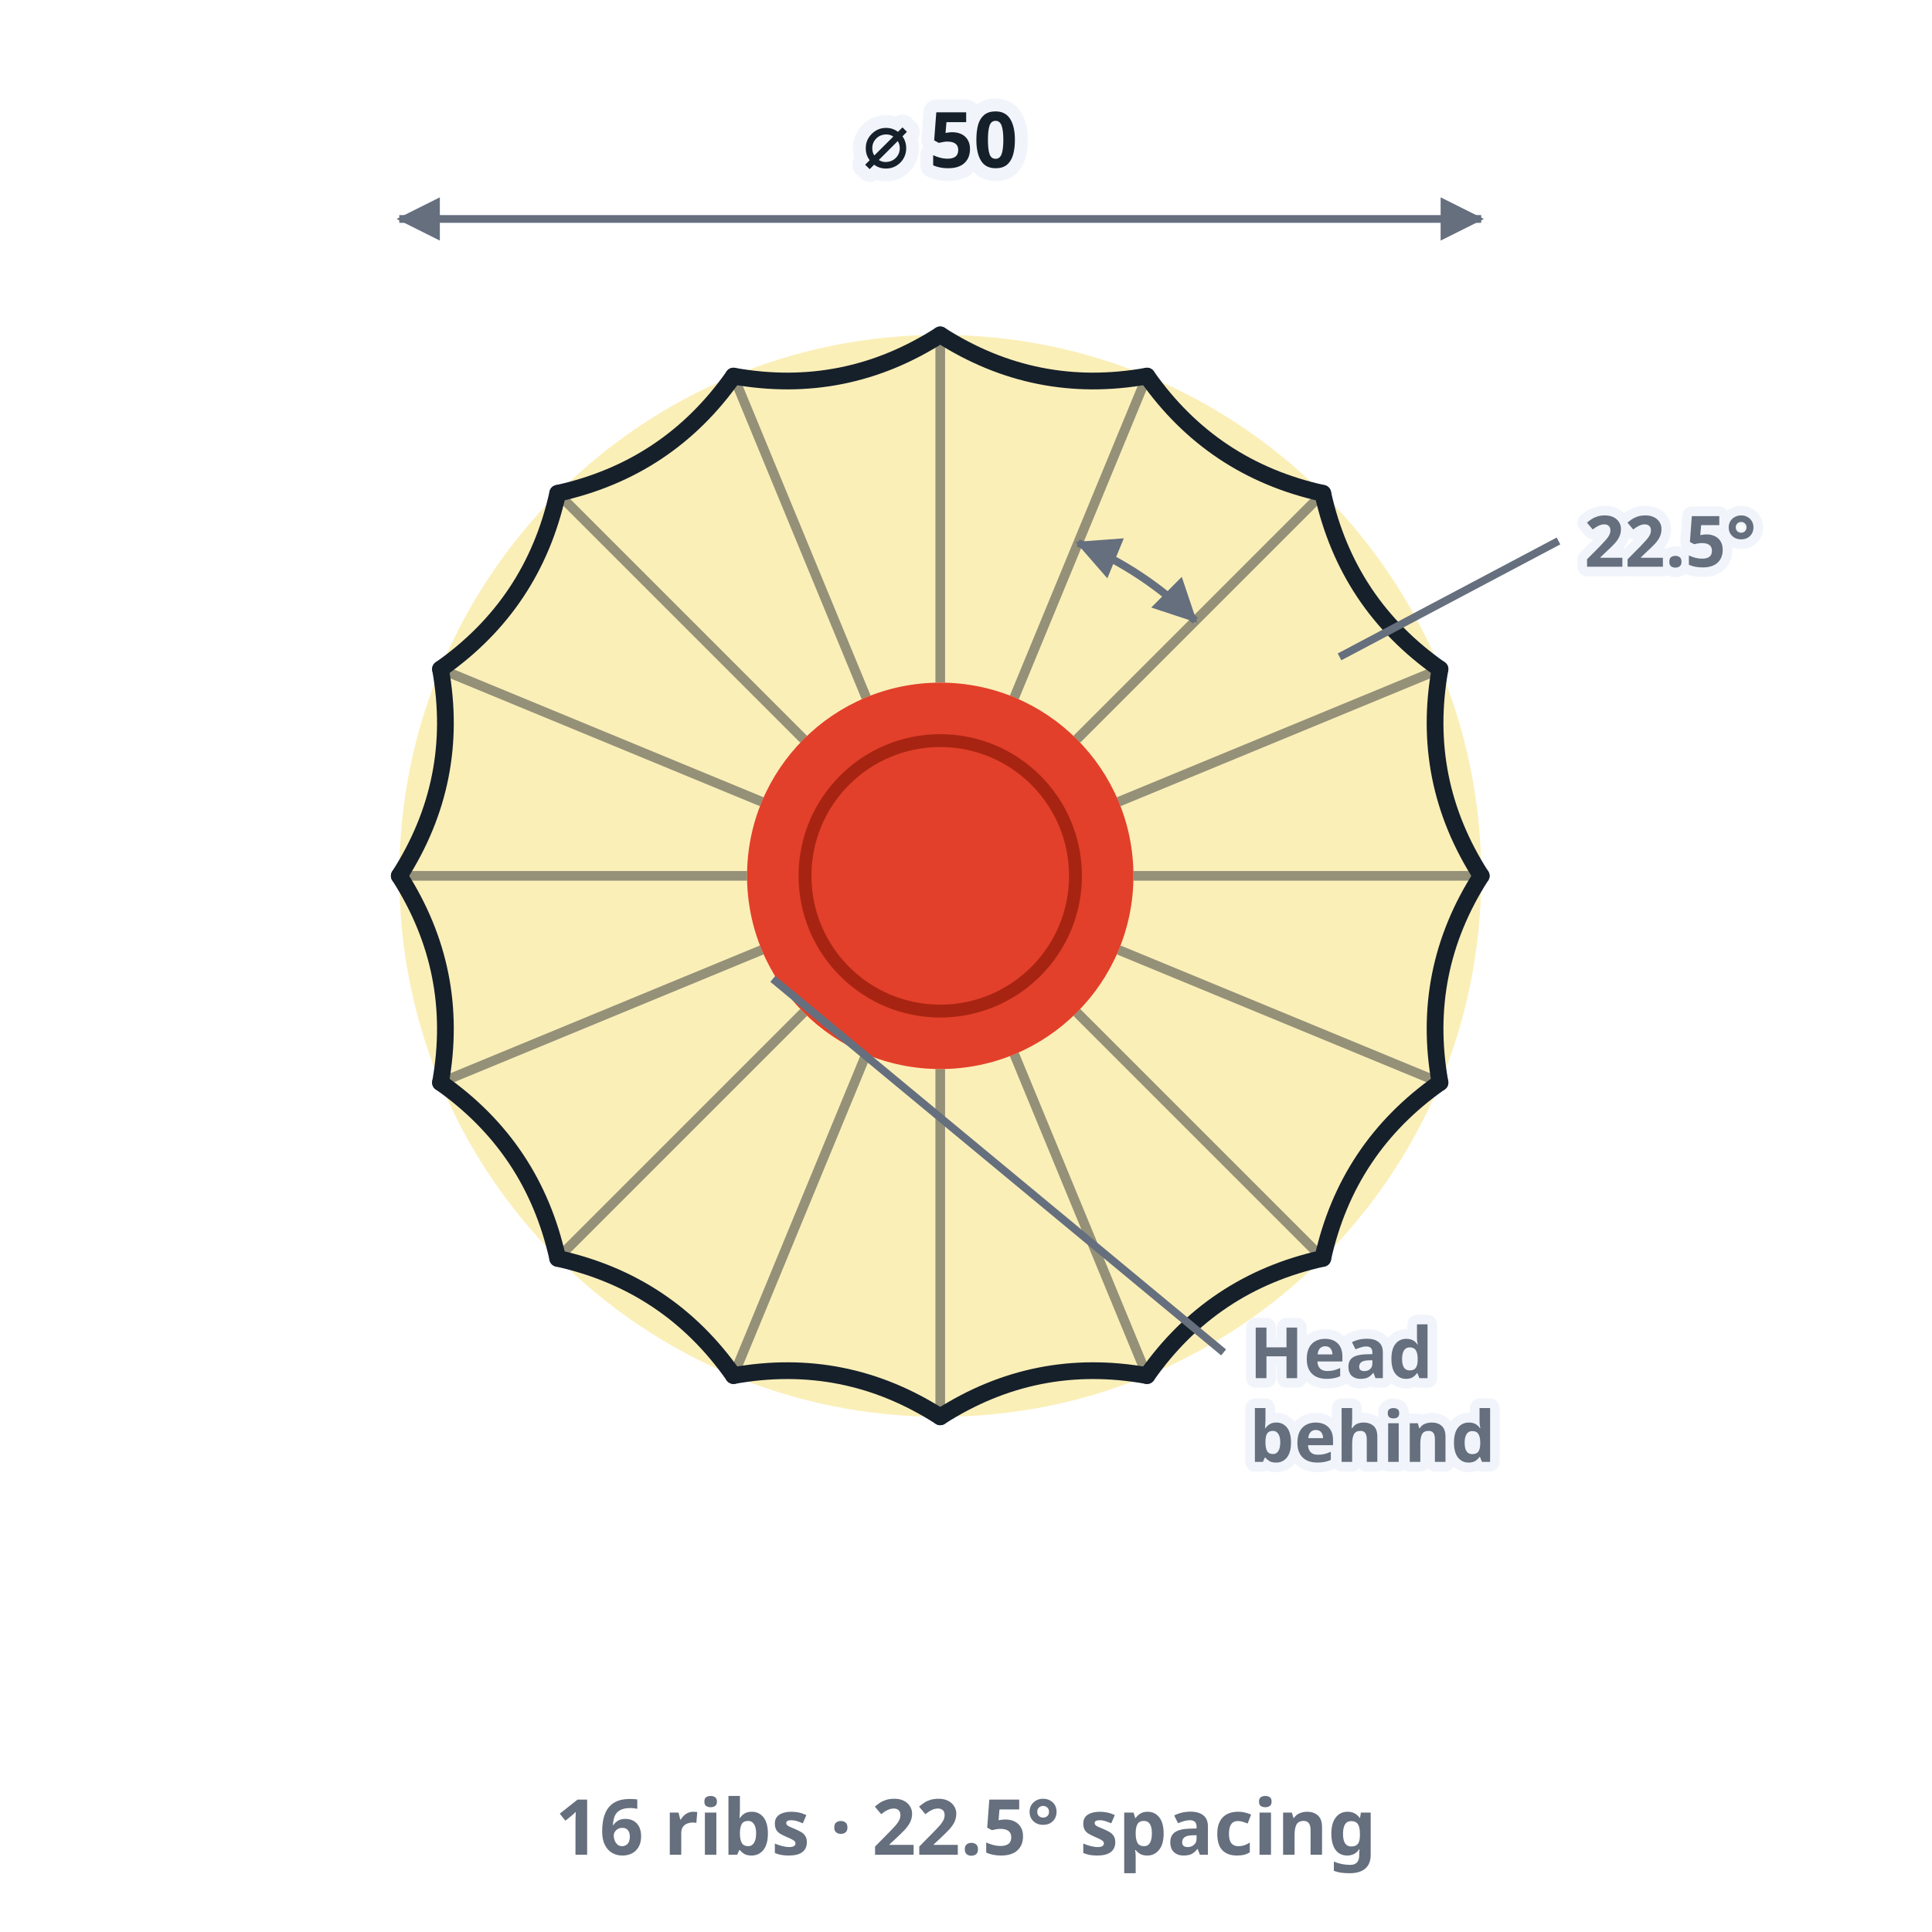
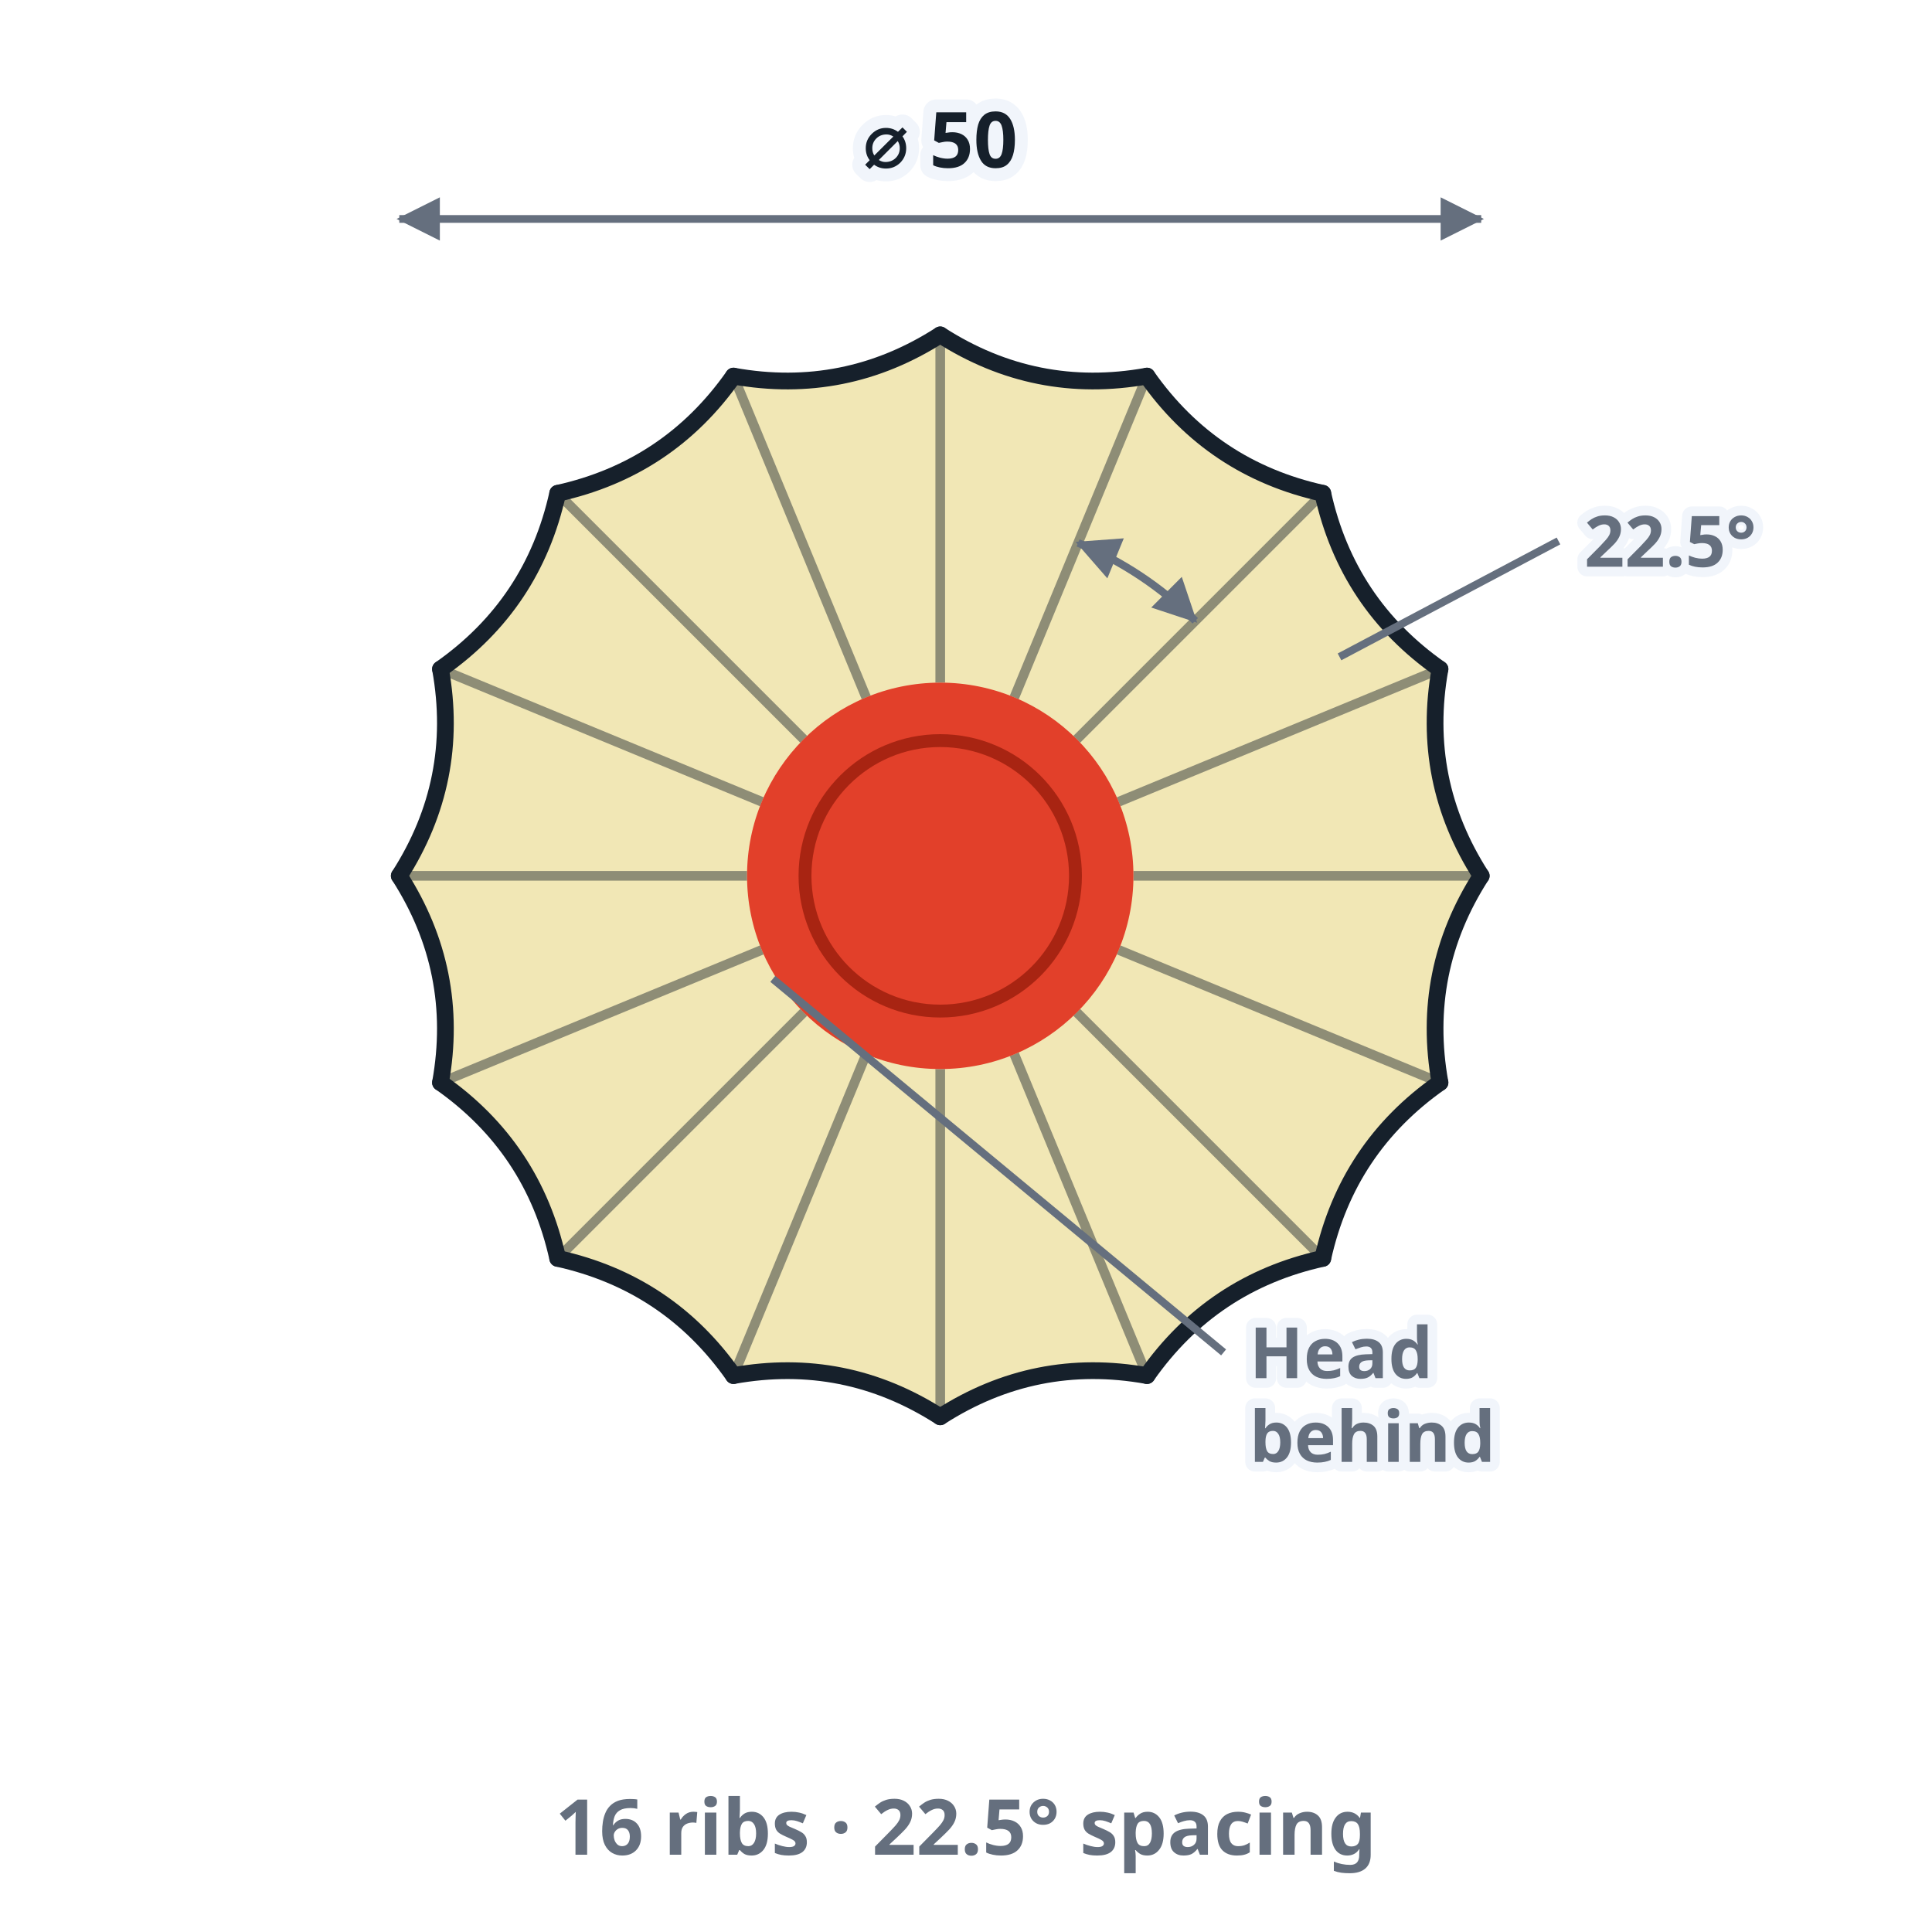
<svg xmlns="http://www.w3.org/2000/svg" viewBox="0 0 300 300" role="img" aria-label="Top view into the skirt opening of a Speeder: sixteen longitudinal ribs at an angular spacing of 22.5 degrees, the wavy opening rim and the head lying behind it.">
  <style>
    .kontur{fill:none;stroke:var(--tinte,#16202b);stroke-width:2.6;stroke-linejoin:round;stroke-linecap:round}
    .schnitt{fill:var(--tinte,#16202b);opacity:.14}
    .kappe{fill:var(--speeder-kappe,#e2402a)}
    .kappenlinie{fill:none;stroke:var(--speeder-kappe-tief,#a82412);stroke-width:2;stroke-linecap:round}
    .stiel{fill:none;stroke:var(--tinte,#16202b);stroke-width:1.5;opacity:.45}
-     .korbflaeche{fill:var(--speeder-korb,#f0c400);opacity:.28}
+     .korbflaeche{fill:var(--speeder-korb-flaeche,#f1e7b5)}
    .masz{fill:none;stroke:var(--tinte-3,#656f7e);stroke-width:1.2}
    .hilfslinie{fill:none;stroke:var(--tinte-3,#656f7e);stroke-width:1;stroke-dasharray:4 4;opacity:.85}
    .achse{fill:none;stroke:var(--tinte-3,#656f7e);stroke-width:1;stroke-dasharray:9 4 2 4;opacity:.7}
    .pfeil{fill:var(--tinte-3,#656f7e)}
    .maszzahl{fill:var(--tinte,#16202b);font:700 12px/1 system-ui,sans-serif;text-anchor:middle;paint-order:stroke;stroke:var(--flaeche-2,#f1f5fb);stroke-width:4;stroke-linejoin:round}
    .ico{fill:var(--primaer-tief,#1568ad);font:600 10px/1 system-ui,sans-serif;text-anchor:middle}
    .teil{fill:var(--tinte-3,#656f7e);font:600 11px/1 system-ui,sans-serif;paint-order:stroke;stroke:var(--flaeche-2,#f1f5fb);stroke-width:3;stroke-linejoin:round}
    .teilr{fill:var(--tinte-3,#656f7e);font:600 11px/1 system-ui,sans-serif;text-anchor:end;paint-order:stroke;stroke:var(--flaeche-2,#f1f5fb);stroke-width:3;stroke-linejoin:round}
+     .teilk{fill:var(--tinte-3,#656f7e);font:600 10px/1 system-ui,sans-serif;paint-order:stroke;stroke:var(--flaeche-2,#f1f5fb);stroke-width:3;stroke-linejoin:round}
    .st{fill:var(--tinte-3,#656f7e);font:600 12px/1 system-ui,sans-serif;text-anchor:middle}
  </style>
  <defs>
    <marker id="mp" viewBox="0 0 10 10" markerWidth="7" markerHeight="7" refX="8.5" refY="5" orient="auto">
      <path d="M1,1 L9,5 L1,9 Z" class="pfeil" />
    </marker>
    <marker id="mp2" viewBox="0 0 10 10" markerWidth="7" markerHeight="7" refX="8.5" refY="5" orient="auto-start-reverse">
      <path d="M1,1 L9,5 L1,9 Z" class="pfeil" />
    </marker>
  </defs>
-   <circle class="korbflaeche" cx="146" cy="136" r="84" />
+   <path class="korbflaeche" d="M230.0,136.0 Q220.5,150.8 223.6,168.1 Q209.2,178.2 205.4,195.4 Q188.2,199.2 178.1,213.6 Q160.8,210.5 146.0,220.0 Q131.2,210.5 113.9,213.6 Q103.8,199.2 86.6,195.4 Q82.8,178.2 68.4,168.1 Q71.5,150.8 62.0,136.0 Q71.5,121.2 68.4,103.9 Q82.8,93.8 86.6,76.6 Q103.8,72.8 113.9,58.4 Q131.2,61.5 146.0,52.0 Q160.8,61.5 178.1,58.4 Q188.2,72.8 205.4,76.6 Q209.2,93.8 223.6,103.9 Q220.5,121.2 230.0,136.0 Z" />
  <path class="stiel" d="M176.0,136.0 L230.0,136.0" />
  <path class="stiel" d="M173.7,147.5 L223.6,168.1" />
  <path class="stiel" d="M167.2,157.2 L205.4,195.4" />
  <path class="stiel" d="M157.5,163.7 L178.1,213.6" />
  <path class="stiel" d="M146.0,166.0 L146.0,220.0" />
  <path class="stiel" d="M134.5,163.7 L113.9,213.6" />
  <path class="stiel" d="M124.8,157.2 L86.6,195.4" />
  <path class="stiel" d="M118.3,147.5 L68.4,168.1" />
  <path class="stiel" d="M116.0,136.0 L62.0,136.0" />
  <path class="stiel" d="M118.3,124.5 L68.4,103.9" />
  <path class="stiel" d="M124.8,114.8 L86.6,76.6" />
  <path class="stiel" d="M134.5,108.3 L113.9,58.4" />
  <path class="stiel" d="M146.0,106.0 L146.0,52.0" />
  <path class="stiel" d="M157.5,108.3 L178.1,58.4" />
  <path class="stiel" d="M167.2,114.8 L205.4,76.6" />
  <path class="stiel" d="M173.7,124.5 L223.6,103.9" />
  <path class="kontur" d="M230.0,136.0 Q220.5,150.8 223.6,168.1" />
  <path class="kontur" d="M223.6,168.1 Q209.2,178.2 205.4,195.4" />
  <path class="kontur" d="M205.4,195.4 Q188.2,199.2 178.1,213.6" />
  <path class="kontur" d="M178.1,213.6 Q160.8,210.5 146.0,220.0" />
  <path class="kontur" d="M146.0,220.0 Q131.2,210.5 113.9,213.6" />
  <path class="kontur" d="M113.9,213.6 Q103.8,199.2 86.6,195.4" />
  <path class="kontur" d="M86.6,195.4 Q82.8,178.2 68.4,168.1" />
  <path class="kontur" d="M68.4,168.1 Q71.5,150.8 62.0,136.0" />
  <path class="kontur" d="M62.0,136.0 Q71.5,121.2 68.4,103.9" />
  <path class="kontur" d="M68.4,103.9 Q82.8,93.8 86.6,76.6" />
  <path class="kontur" d="M86.6,76.6 Q103.8,72.8 113.9,58.4" />
  <path class="kontur" d="M113.9,58.4 Q131.2,61.5 146.0,52.0" />
  <path class="kontur" d="M146.0,52.0 Q160.8,61.5 178.1,58.4" />
  <path class="kontur" d="M178.1,58.4 Q188.2,72.8 205.4,76.6" />
  <path class="kontur" d="M205.4,76.6 Q209.2,93.8 223.6,103.9" />
  <path class="kontur" d="M223.6,103.9 Q220.5,121.2 230.0,136.0" />
  <circle class="kappe" cx="146" cy="136" r="30" />
  <circle class="kappenlinie" cx="146" cy="136" r="21" />
  <path class="masz" d="M167.4,84.3 A56,56 0 0 1 185.6,96.4" marker-start="url(#mp2)" marker-end="url(#mp)" />
  <path class="masz" d="M208.0,102.0 L242,84.0" />
  <text class="teil" x="246" y="88">22.5°</text>
  <path class="masz" d="M62,34 L230,34" marker-start="url(#mp2)" marker-end="url(#mp)" />
  <text class="maszzahl" x="146" y="26">⌀ 50</text>
  <path class="masz" d="M120,152 L190,210" />
  <text class="teil" x="194" y="214">Head</text>
  <text class="teil" x="194" y="227">behind</text>
  <text class="st" x="150" y="288">16 ribs · 22.5° spacing</text>
</svg>
